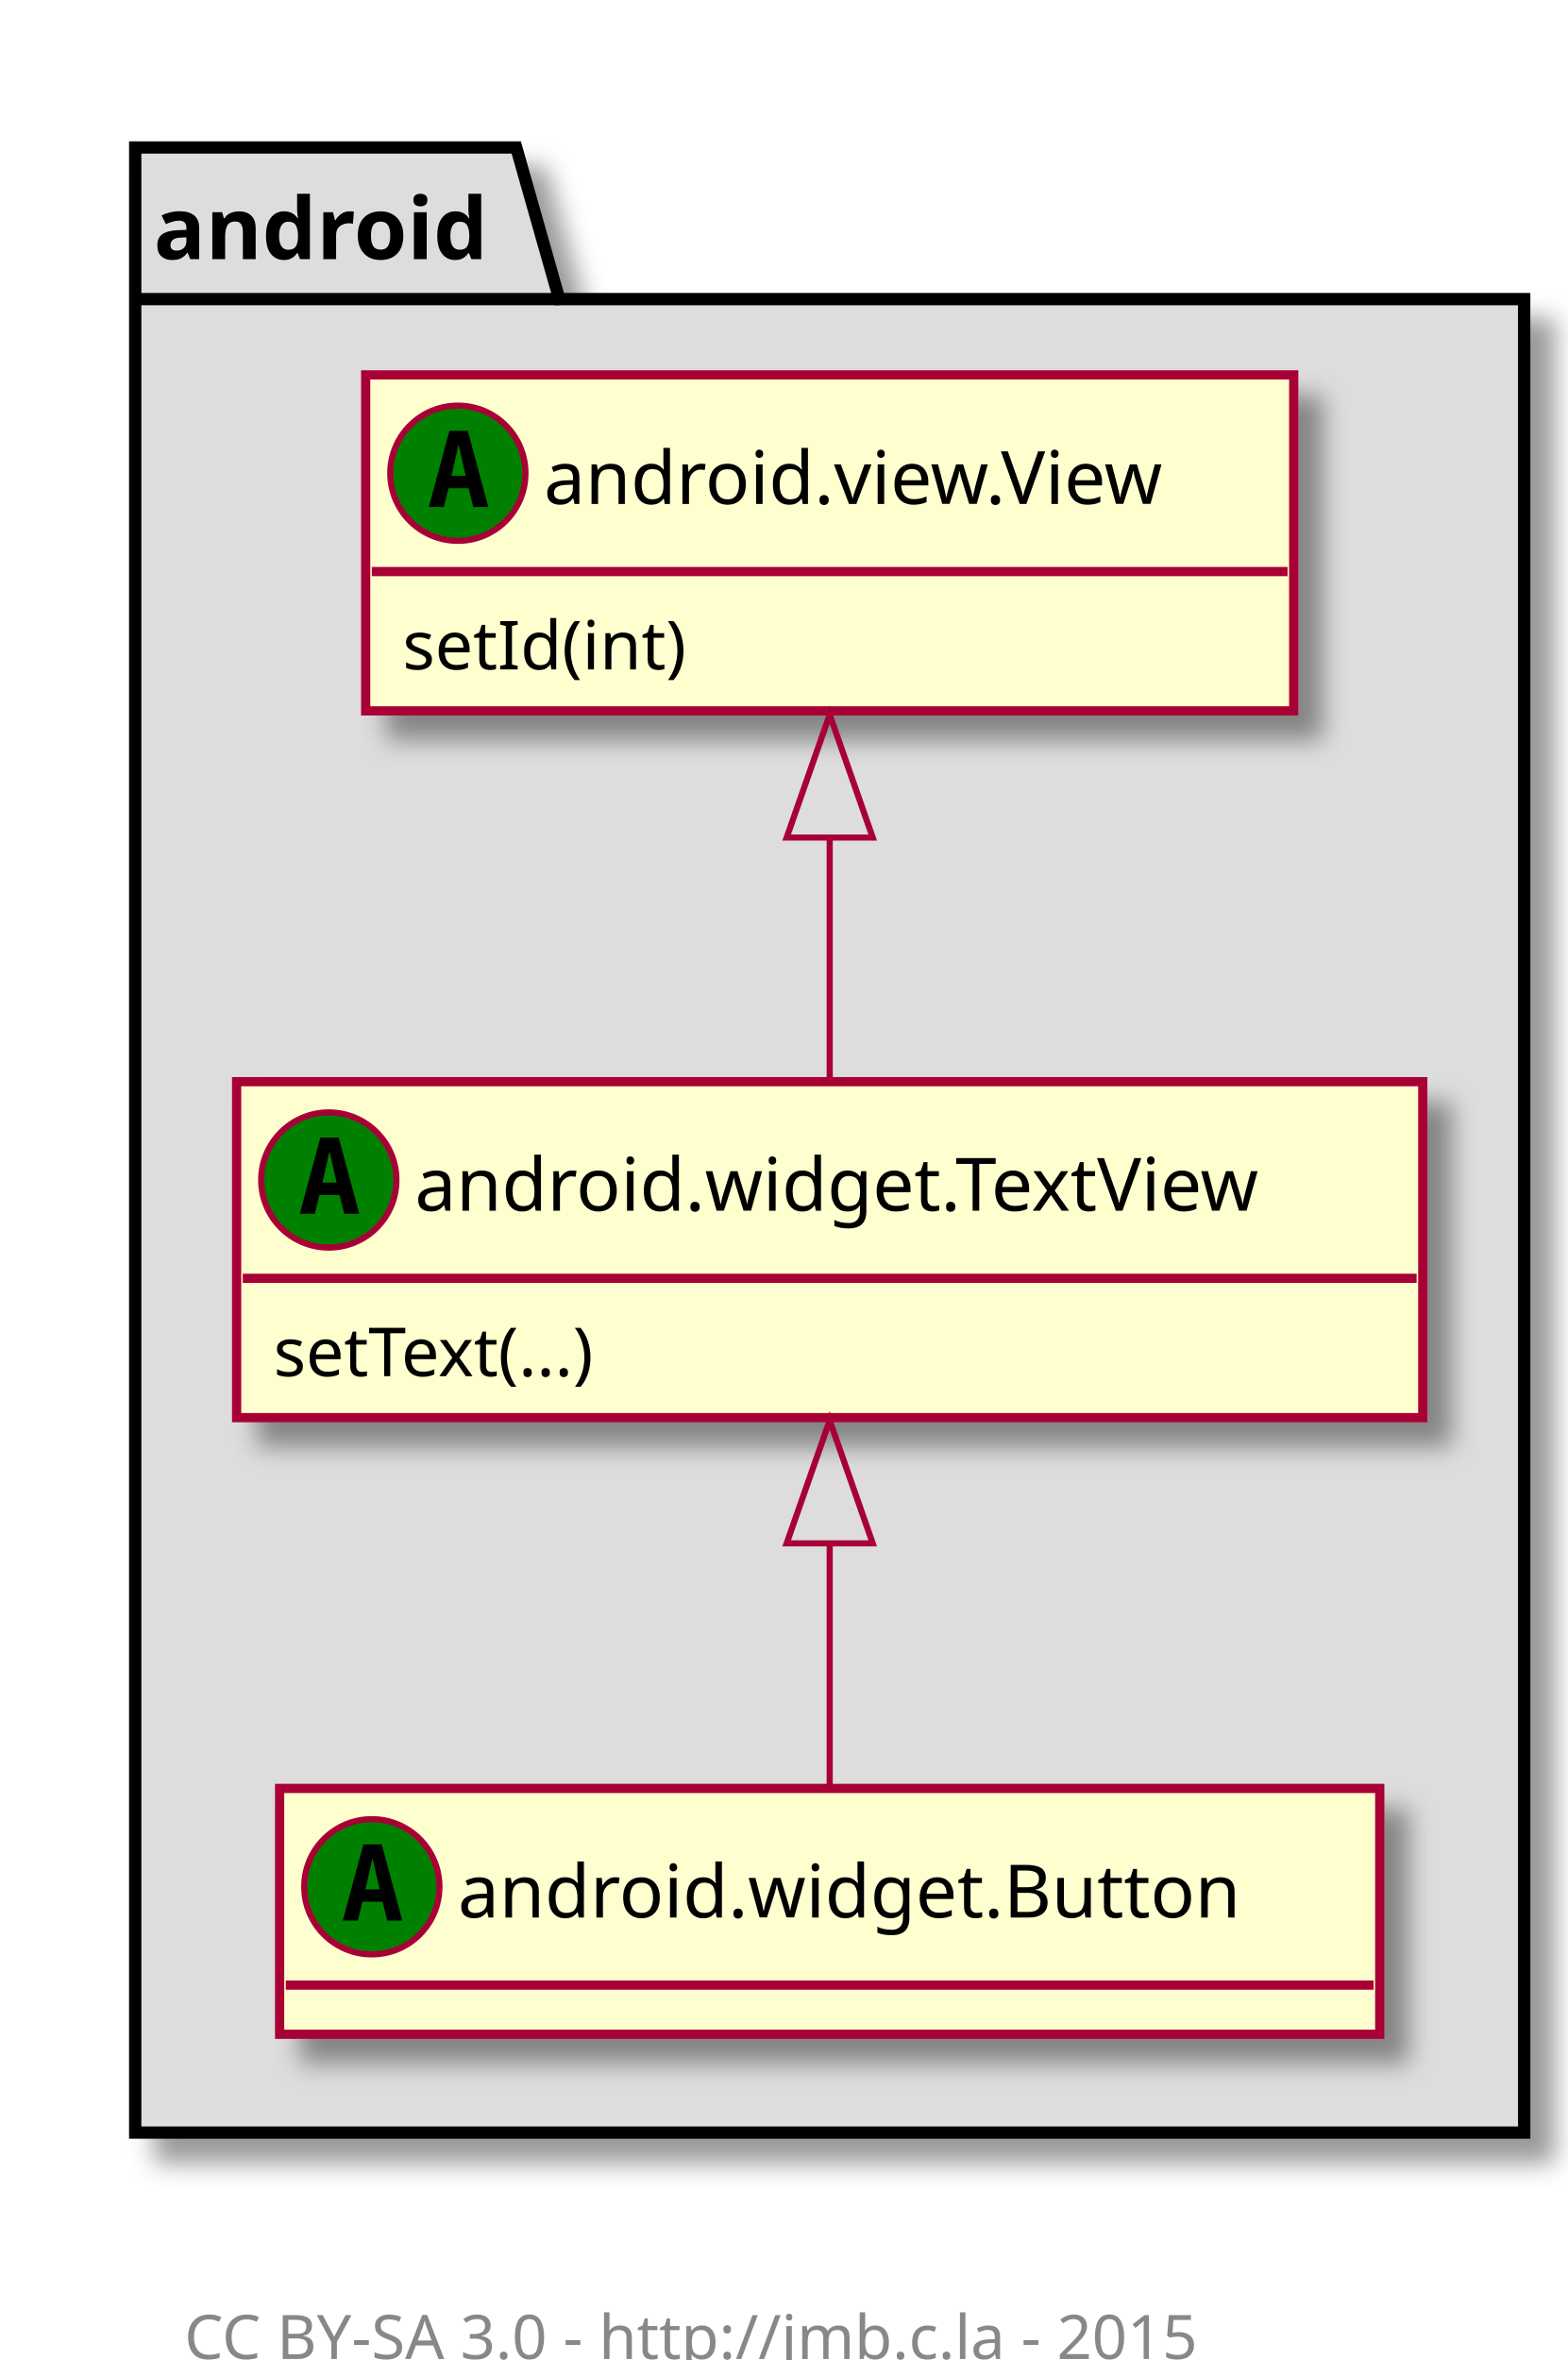
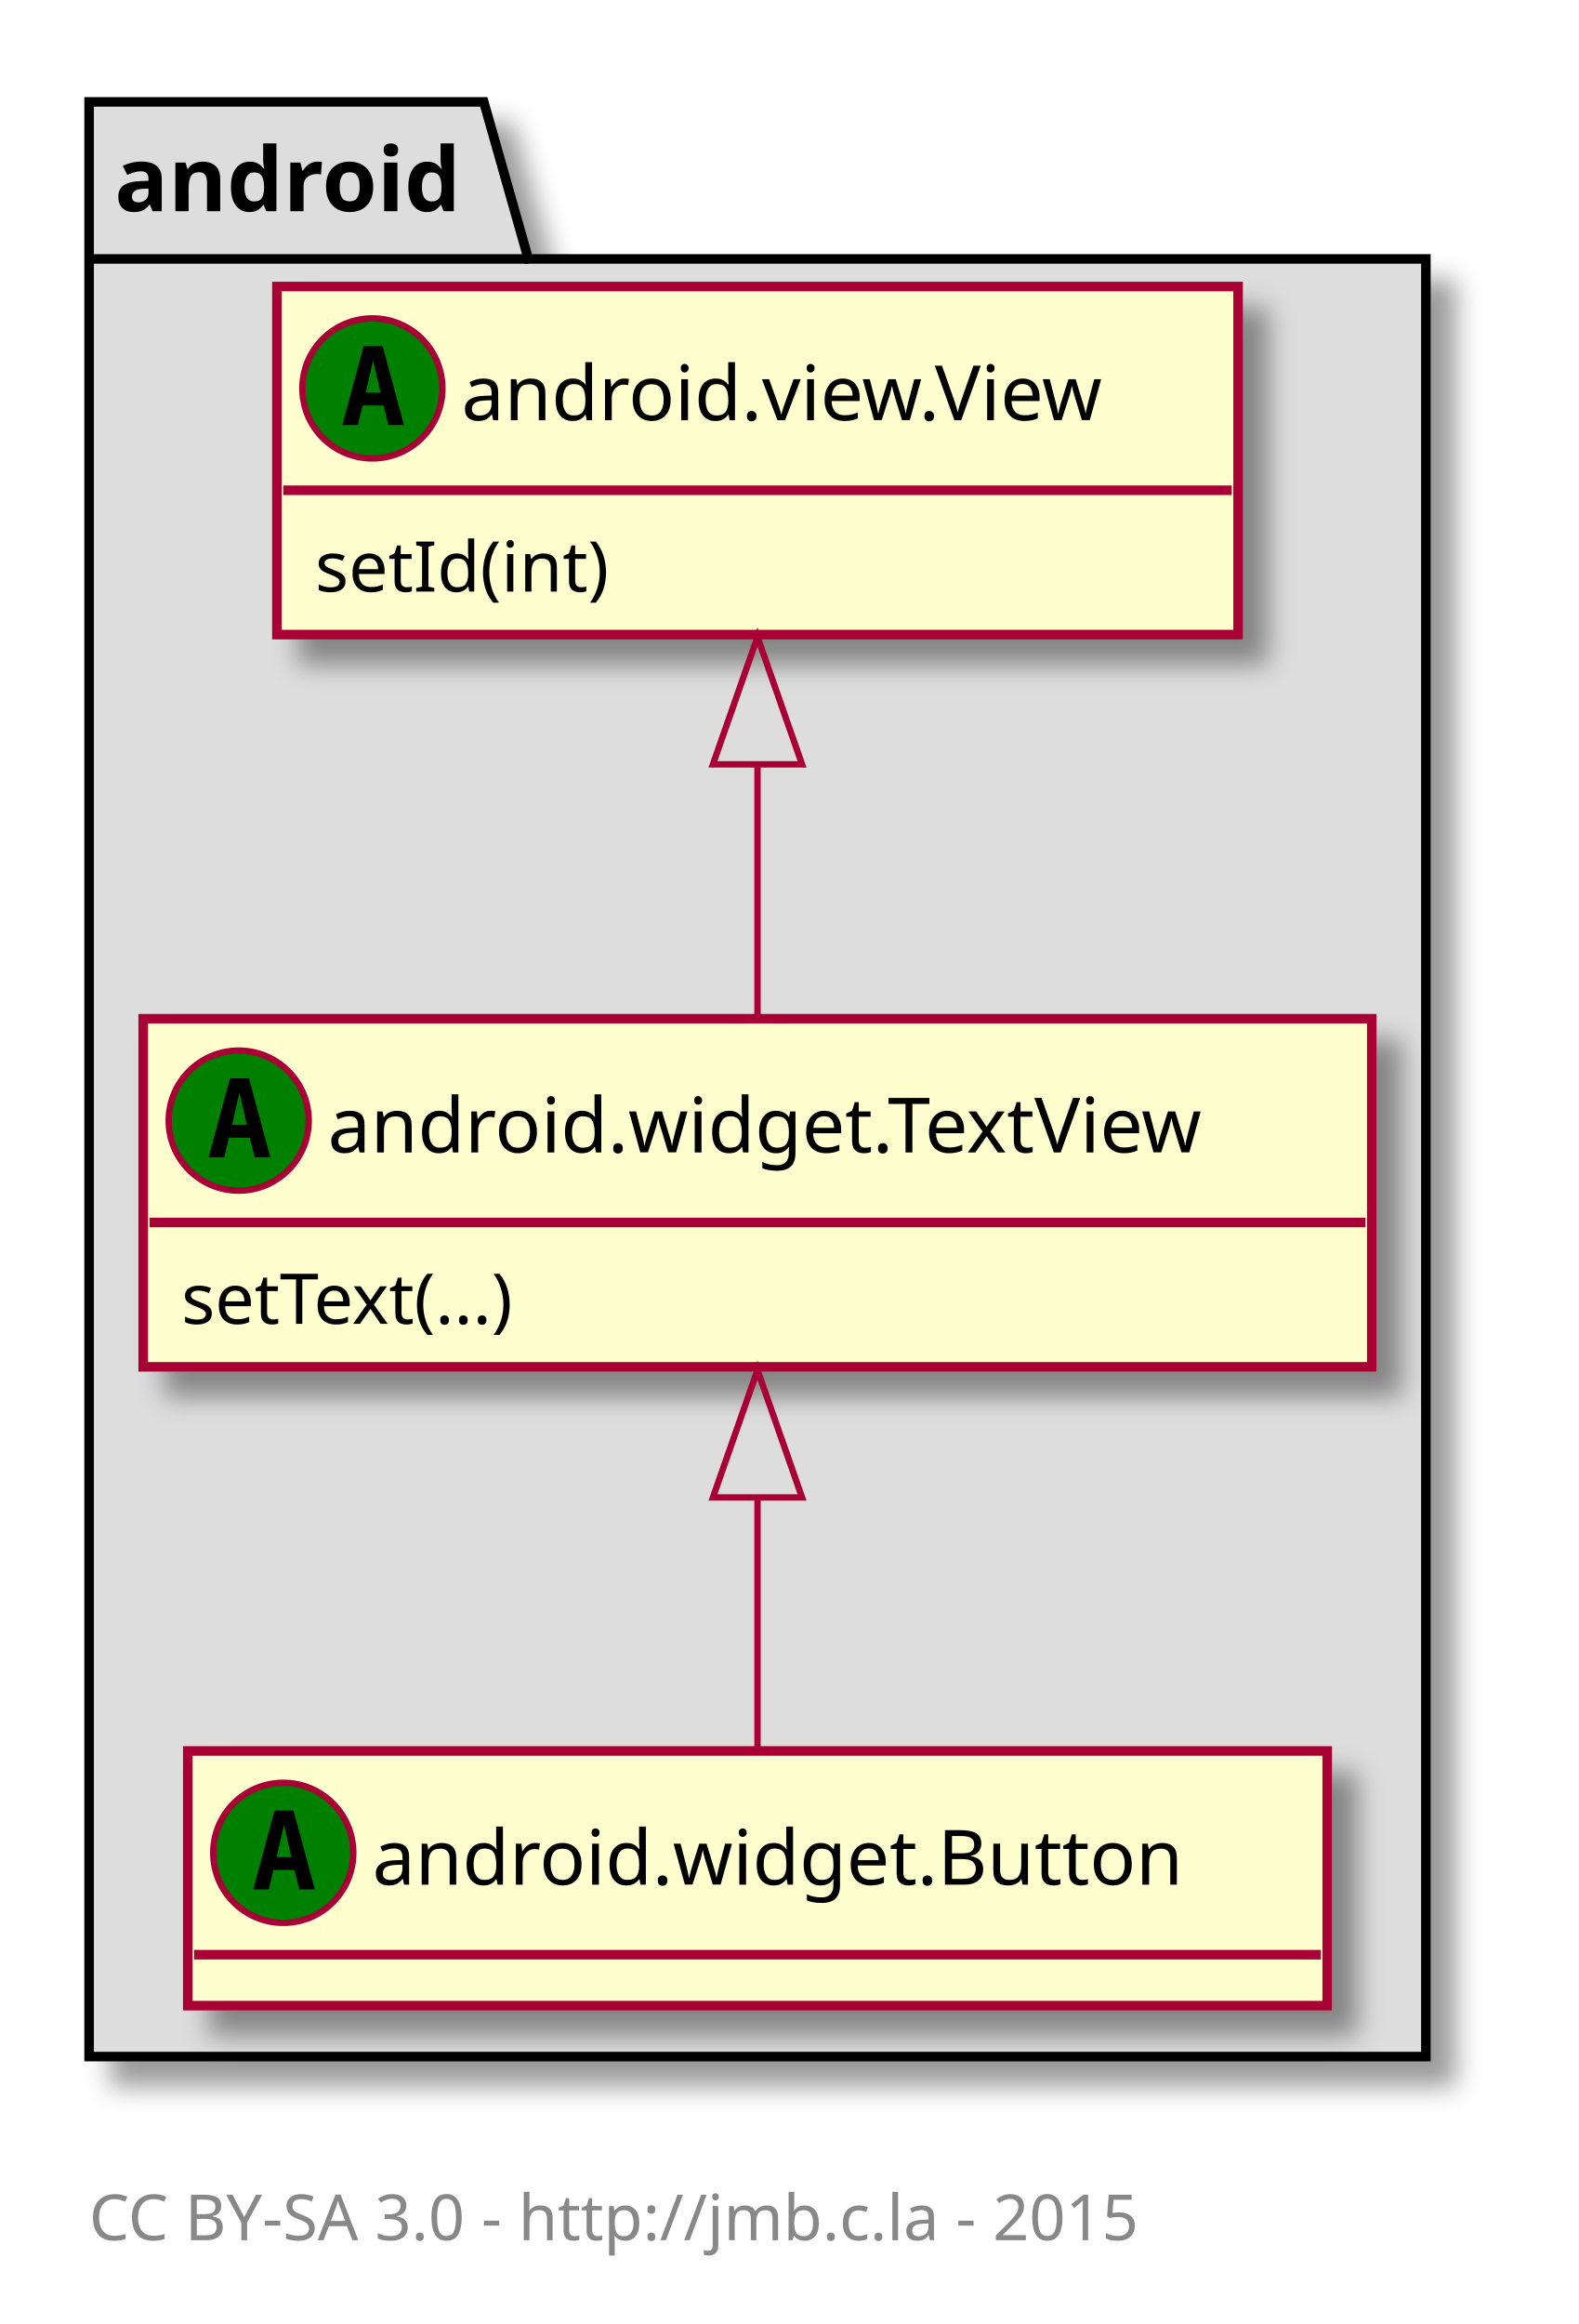
- <svg xmlns="http://www.w3.org/2000/svg" height="384px" style="width:255px;height:384px;" version="1.1" viewBox="0 0 255 384" width="255px">
+ <svg xmlns="http://www.w3.org/2000/svg" contentScriptType="application/ecmascript" contentStyleType="text/css" height="365px" preserveAspectRatio="none" style="width:248px;height:365px;" version="1.1" viewBox="0 0 248 365" width="248px" zoomAndPan="magnify">
  <defs>
-     <filter height="300%" id="f1" width="300%" x="-1" y="-1">
+     <filter height="300%" id="f5p151wujla81" width="300%" x="-1" y="-1">
      <feGaussianBlur result="blurOut" stdDeviation="2.0" />
      <feColorMatrix in="blurOut" result="blurOut2" type="matrix" values="0 0 0 0 0 0 0 0 0 0 0 0 0 0 0 0 0 0 .4 0" />
      <feOffset dx="4.0" dy="4.0" in="blurOut2" result="blurOut3" />
      <feBlend in="SourceGraphic" in2="blurOut3" mode="normal" />
    </filter>
  </defs>
  <g>
-     <polygon fill="#DDDDDD" filter="url(#f1)" points="22,24,84,24,91,48.669,248,48.669,248,347,22,347,22,24" style="stroke: #000000; stroke-width: 2.0;" />
-     <line style="stroke: #000000; stroke-width: 2.0;" x1="22" x2="91" y1="48.669" y2="48.669" />
-     <text fill="#000000" font-family="Monaco" font-size="14" font-weight="bold" lengthAdjust="spacingAndGlyphs" textLength="56" x="25" y="42.169">android</text>
-     <rect fill="#FEFECE" filter="url(#f1)" height="54.669" style="stroke: #A80036; stroke-width: 1.5;" width="151" x="59.5" y="61" />
-     <ellipse cx="74.5" cy="77" fill="#008000" rx="11" ry="11" style="stroke: #A80036; stroke-width: 1.0;" />
-     <path d="M74.613,72.348 L73.46,77.42 L75.775,77.42 Z M73.119,70.107 L76.116,70.107 L79.461,82.5 L77.012,82.5 L76.249,79.437 L72.97,79.437 L72.223,82.5 L69.774,82.5 Z " />
-     <text fill="#000000" font-family="Monaco" font-size="12" lengthAdjust="spacingAndGlyphs" textLength="119" x="88.5" y="82.001">android.view.View</text>
-     <line style="stroke: #A80036; stroke-width: 1.5;" x1="60.5" x2="209.5" y1="93" y2="93" />
-     <text fill="#000000" font-family="Monaco" font-size="11" lengthAdjust="spacingAndGlyphs" textLength="70" x="65.5" y="108.918">setId(int)</text>
-     <rect fill="#FEFECE" filter="url(#f1)" height="54.669" style="stroke: #A80036; stroke-width: 1.5;" width="193" x="38.5" y="176" />
-     <ellipse cx="53.5" cy="192" fill="#008000" rx="11" ry="11" style="stroke: #A80036; stroke-width: 1.0;" />
-     <path d="M53.613,187.348 L52.459,192.42 L54.775,192.42 Z M52.119,185.107 L55.116,185.107 L58.461,197.5 L56.012,197.5 L55.248,194.437 L51.97,194.437 L51.223,197.5 L48.774,197.5 Z " />
-     <text fill="#000000" font-family="Monaco" font-size="12" lengthAdjust="spacingAndGlyphs" textLength="161" x="67.5" y="197.001">android.widget.TextView</text>
-     <line style="stroke: #A80036; stroke-width: 1.5;" x1="39.5" x2="230.5" y1="208" y2="208" />
-     <text fill="#000000" font-family="Monaco" font-size="11" lengthAdjust="spacingAndGlyphs" textLength="84" x="44.5" y="223.918">setText(...)</text>
-     <rect fill="#FEFECE" filter="url(#f1)" height="40" style="stroke: #A80036; stroke-width: 1.5;" width="179" x="45.5" y="291" />
-     <ellipse cx="60.5" cy="307" fill="#008000" rx="11" ry="11" style="stroke: #A80036; stroke-width: 1.0;" />
-     <path d="M60.613,302.348 L59.459,307.42 L61.775,307.42 Z M59.119,300.107 L62.116,300.107 L65.461,312.5 L63.012,312.5 L62.248,309.437 L58.97,309.437 L58.223,312.5 L55.774,312.5 Z " />
-     <text fill="#000000" font-family="Monaco" font-size="12" lengthAdjust="spacingAndGlyphs" textLength="147" x="74.5" y="312.001">android.widget.Button</text>
-     <line style="stroke: #A80036; stroke-width: 1.5;" x1="46.5" x2="223.5" y1="323" y2="323" />
-     <path d="M135,136.393 C135,149.88 135,164.118 135,175.913 " fill="none" style="stroke: #A80036; stroke-width: 1.0;" />
-     <polygon fill="none" points="128,136.279,135,116.279,142,136.279,128,136.279" style="stroke: #A80036; stroke-width: 1.0;" />
-     <path d="M135,251.27 C135,265.164 135,279.618 135,290.711 " fill="none" style="stroke: #A80036; stroke-width: 1.0;" />
-     <polygon fill="none" points="128,251.122,135,231.122,142,251.122,128,251.122" style="stroke: #A80036; stroke-width: 1.0;" />
-     <text fill="#888888" font-family="Monaco" font-size="10" lengthAdjust="spacingAndGlyphs" textLength="222" x="30" y="383.835">CC BY-SA 3.0 - http://jmb.c.la - 2015</text>
+     <polygon fill="#DDDDDD" filter="url(#f5p151wujla81)" points="14,16,76,16,83,40.669,224,40.669,224,323,14,323,14,16" style="stroke: #000000; stroke-width: 1.5;" />
+     <line style="stroke: #000000; stroke-width: 1.5;" x1="14" x2="83" y1="40.669" y2="40.669" />
+     <text fill="#000000" font-family="Monaco" font-size="14" font-weight="bold" lengthAdjust="spacingAndGlyphs" textLength="56" x="18" y="33.169">android</text>
+     <rect fill="#FEFECE" filter="url(#f5p151wujla81)" height="54.669" id="v" style="stroke: #A80036; stroke-width: 1.5;" width="151" x="43.5" y="45" />
+     <ellipse cx="58.5" cy="61" fill="#008000" rx="11" ry="11" style="stroke: #A80036; stroke-width: 1.0;" />
+     <path d="M58.613,56.598 L57.459,61.67 L59.775,61.67 Z M57.119,54.357 L60.116,54.357 L63.461,66.75 L61.012,66.75 L60.248,63.687 L56.97,63.687 L56.223,66.75 L53.774,66.75 Z " />
+     <text fill="#000000" font-family="Monaco" font-size="12" lengthAdjust="spacingAndGlyphs" textLength="119" x="72.5" y="66.001">android.view.View</text>
+     <line style="stroke: #A80036; stroke-width: 1.5;" x1="44.5" x2="193.5" y1="77" y2="77" />
+     <text fill="#000000" font-family="Monaco" font-size="11" lengthAdjust="spacingAndGlyphs" textLength="70" x="49.5" y="92.918">setId(int)</text>
+     <rect fill="#FEFECE" filter="url(#f5p151wujla81)" height="54.669" id="tv" style="stroke: #A80036; stroke-width: 1.5;" width="193" x="22.5" y="160" />
+     <ellipse cx="37.5" cy="176" fill="#008000" rx="11" ry="11" style="stroke: #A80036; stroke-width: 1.0;" />
+     <path d="M37.613,171.598 L36.459,176.67 L38.775,176.67 Z M36.119,169.357 L39.116,169.357 L42.461,181.75 L40.012,181.75 L39.248,178.687 L35.97,178.687 L35.223,181.75 L32.774,181.75 Z " />
+     <text fill="#000000" font-family="Monaco" font-size="12" lengthAdjust="spacingAndGlyphs" textLength="161" x="51.5" y="181.001">android.widget.TextView</text>
+     <line style="stroke: #A80036; stroke-width: 1.5;" x1="23.5" x2="214.5" y1="192" y2="192" />
+     <text fill="#000000" font-family="Monaco" font-size="11" lengthAdjust="spacingAndGlyphs" textLength="84" x="28.5" y="207.918">setText(...)</text>
+     <rect fill="#FEFECE" filter="url(#f5p151wujla81)" height="40" id="b" style="stroke: #A80036; stroke-width: 1.5;" width="179" x="29.5" y="275" />
+     <ellipse cx="44.5" cy="291" fill="#008000" rx="11" ry="11" style="stroke: #A80036; stroke-width: 1.0;" />
+     <path d="M44.613,286.598 L43.459,291.67 L45.775,291.67 Z M43.119,284.357 L46.116,284.357 L49.461,296.75 L47.012,296.75 L46.248,293.687 L42.97,293.687 L42.223,296.75 L39.774,296.75 Z " />
+     <text fill="#000000" font-family="Monaco" font-size="12" lengthAdjust="spacingAndGlyphs" textLength="147" x="58.5" y="296.001">android.widget.Button</text>
+     <line style="stroke: #A80036; stroke-width: 1.5;" x1="30.5" x2="207.5" y1="307" y2="307" />
+     <path d="M119,120.183 C119,133.668 119,147.897 119,159.781 " fill="none" id="v-tv" style="stroke: #A80036; stroke-width: 1.0;" />
+     <polygon fill="none" points="112,120.045,119,100.045,126,120.045,112,120.045" style="stroke: #A80036; stroke-width: 1.0;" />
+     <path d="M119,235.377 C119,249.273 119,263.698 119,274.879 " fill="none" id="tv-b" style="stroke: #A80036; stroke-width: 1.0;" />
+     <polygon fill="none" points="112,235.184,119,215.184,126,235.184,112,235.184" style="stroke: #A80036; stroke-width: 1.0;" />
+     <text fill="#888888" font-family="Monaco" font-size="10" lengthAdjust="spacingAndGlyphs" textLength="222" x="14" y="351.835">CC BY-SA 3.0 - http://jmb.c.la - 2015</text>
  </g>
</svg>
